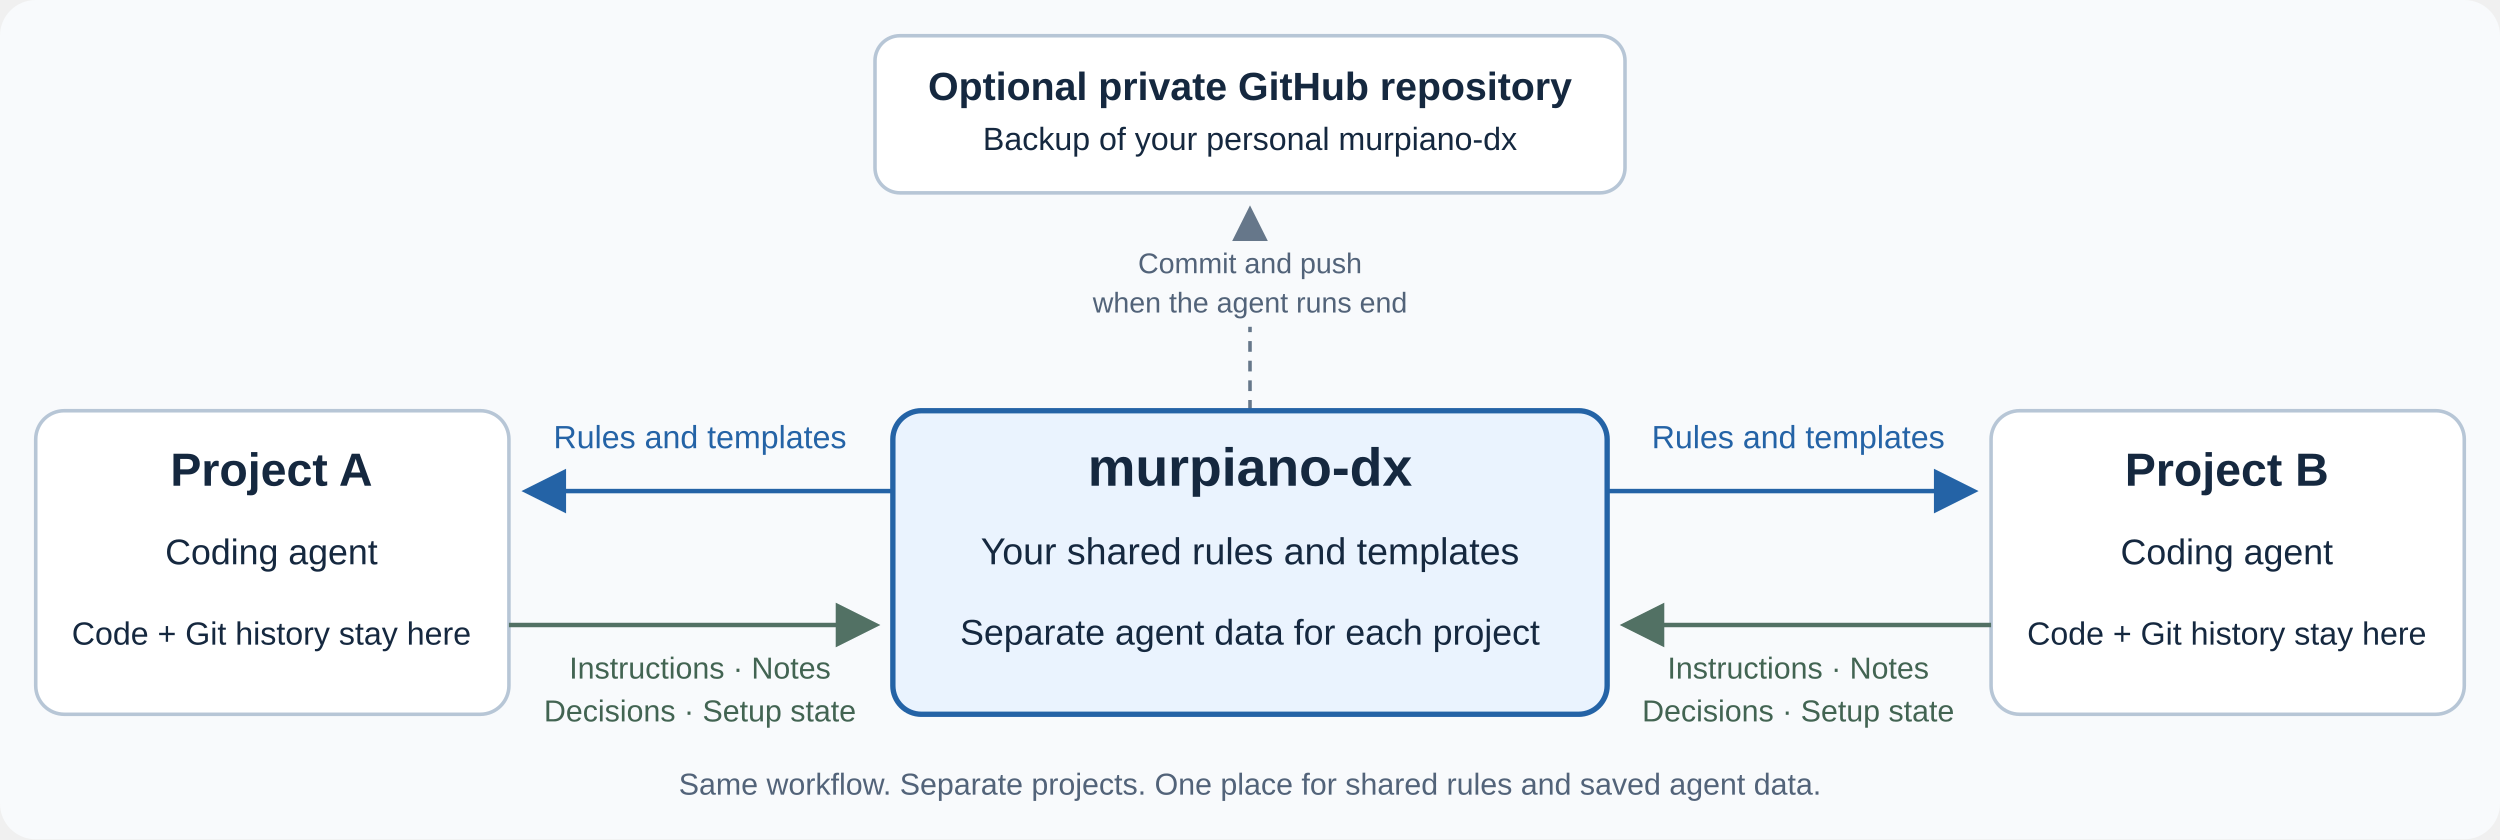
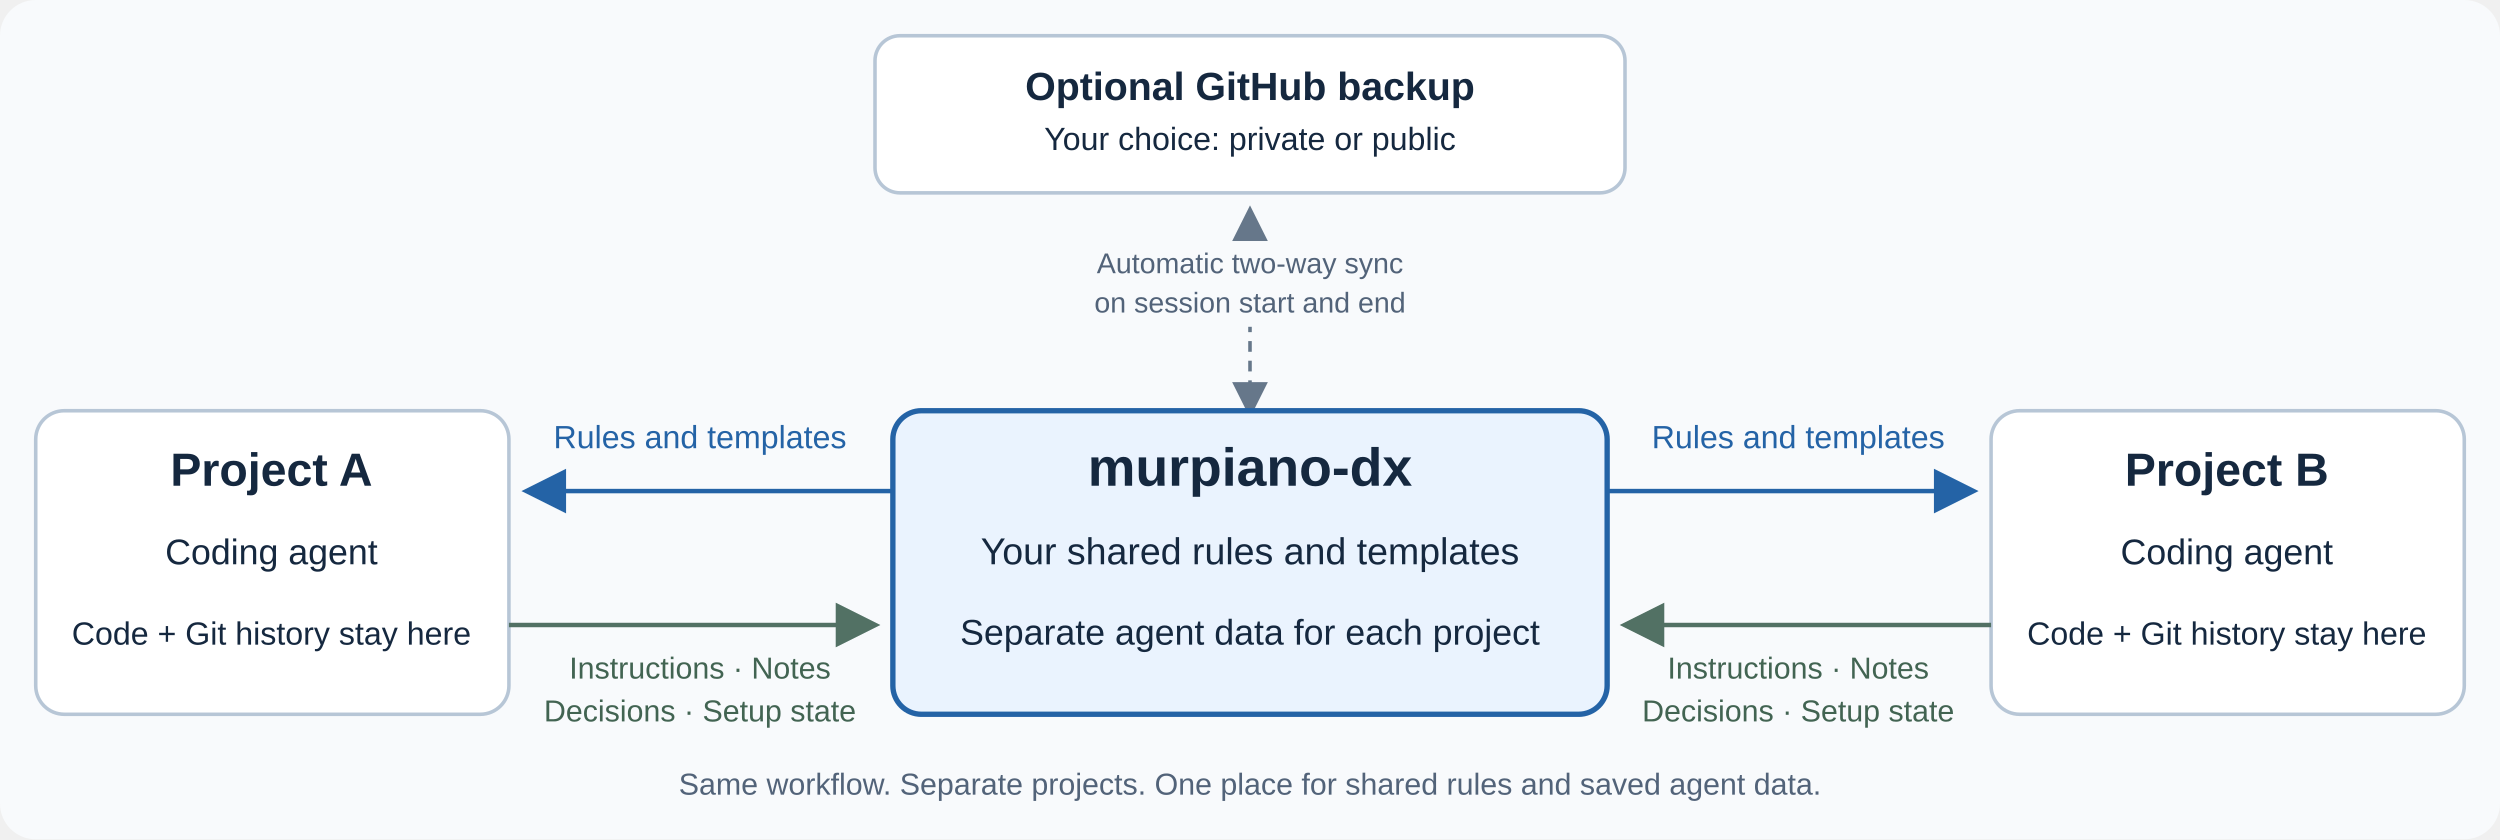
<svg xmlns="http://www.w3.org/2000/svg" width="1400" height="470" viewBox="0 0 1400 470" role="img" aria-labelledby="title desc">
  <defs>
    <marker id="rules" markerWidth="10" markerHeight="10" refX="8" refY="5" orient="auto">
      <path d="M0 0 L10 5 L0 10 Z" fill="#2463a6" />
    </marker>
    <marker id="notes" markerWidth="10" markerHeight="10" refX="8" refY="5" orient="auto">
      <path d="M0 0 L10 5 L0 10 Z" fill="#527164" />
    </marker>
-     <marker id="backup" markerWidth="10" markerHeight="10" refX="8" refY="5" orient="auto">
+     <marker id="backup" markerWidth="10" markerHeight="10" refX="8" refY="5" orient="auto-start-reverse">
      <path d="M0 0 L10 5 L0 10 Z" fill="#66778a" />
    </marker>
  </defs>
  <rect width="1400" height="470" rx="20" fill="#f8fafc" />
  <g font-family="Arial, Helvetica, sans-serif" text-anchor="middle" fill="#15283f">
    <rect x="490" y="20" width="420" height="88" rx="14" fill="#fff" stroke="#b7c6d6" stroke-width="2" />
-     <text x="700" y="56" font-size="22" font-weight="700">Optional private GitHub repository</text>
-     <text x="700" y="84" font-size="18">Backup of your personal murpiano-dx</text>
-     <path d="M700 230 V119" fill="none" stroke="#66778a" stroke-width="2" stroke-dasharray="6 5" marker-end="url(#backup)" />
+     <text x="700" y="56" font-size="22" font-weight="700">Optional GitHub backup</text>
+     <text x="700" y="84" font-size="18">Your choice: private or public</text>
+     <path d="M700 230 V119" fill="none" stroke="#66778a" stroke-width="2" stroke-dasharray="6 5" marker-start="url(#backup)" marker-end="url(#backup)" />
    <rect x="578" y="135" width="244" height="48" rx="6" fill="#f8fafc" />
-     <text x="700" y="153" font-size="16" fill="#526379">Commit and push</text>
-     <text x="700" y="175" font-size="16" fill="#526379">when the agent runs end</text>
+     <text x="700" y="153" font-size="16" fill="#526379">Automatic two-way sync</text>
+     <text x="700" y="175" font-size="16" fill="#526379">on session start and end</text>
    <rect x="20" y="230" width="265" height="170" rx="16" fill="#fff" stroke="#b7c6d6" stroke-width="2" />
    <text x="152" y="272" font-size="26" font-weight="700">Project A</text>
    <text x="152" y="316" font-size="20">Coding agent</text>
    <text x="152" y="361" font-size="18">Code + Git history stay here</text>
    <rect x="500" y="230" width="400" height="170" rx="16" fill="#eaf3fe" stroke="#2463a6" stroke-width="3" />
    <text x="700" y="272" font-size="30" font-weight="700">murpiano-dx</text>
    <text x="700" y="316" font-size="21">Your shared rules and templates</text>
    <text x="700" y="361" font-size="20">Separate agent data for each project</text>
    <rect x="1115" y="230" width="265" height="170" rx="16" fill="#fff" stroke="#b7c6d6" stroke-width="2" />
    <text x="1247" y="272" font-size="26" font-weight="700">Project B</text>
    <text x="1247" y="316" font-size="20">Coding agent</text>
    <text x="1247" y="361" font-size="18">Code + Git history stay here</text>
    <path d="M500 275 H297" fill="none" stroke="#2463a6" stroke-width="2.5" marker-end="url(#rules)" />
    <path d="M900 275 H1103" fill="none" stroke="#2463a6" stroke-width="2.5" marker-end="url(#rules)" />
    <text x="392" y="251" font-size="18" fill="#2463a6">Rules and templates</text>
    <text x="1007" y="251" font-size="18" fill="#2463a6">Rules and templates</text>
    <path d="M285 350 H488" fill="none" stroke="#527164" stroke-width="2.5" marker-end="url(#notes)" />
    <path d="M1115 350 H912" fill="none" stroke="#527164" stroke-width="2.5" marker-end="url(#notes)" />
    <text x="392" y="380" font-size="17" fill="#426452">Instructions · Notes</text>
    <text x="392" y="404" font-size="17" fill="#426452">Decisions · Setup state</text>
    <text x="1007" y="380" font-size="17" fill="#426452">Instructions · Notes</text>
    <text x="1007" y="404" font-size="17" fill="#426452">Decisions · Setup state</text>
    <text x="700" y="445" font-size="17" fill="#526379">Same workflow. Separate projects. One place for shared rules and saved agent data.</text>
  </g>
</svg>
